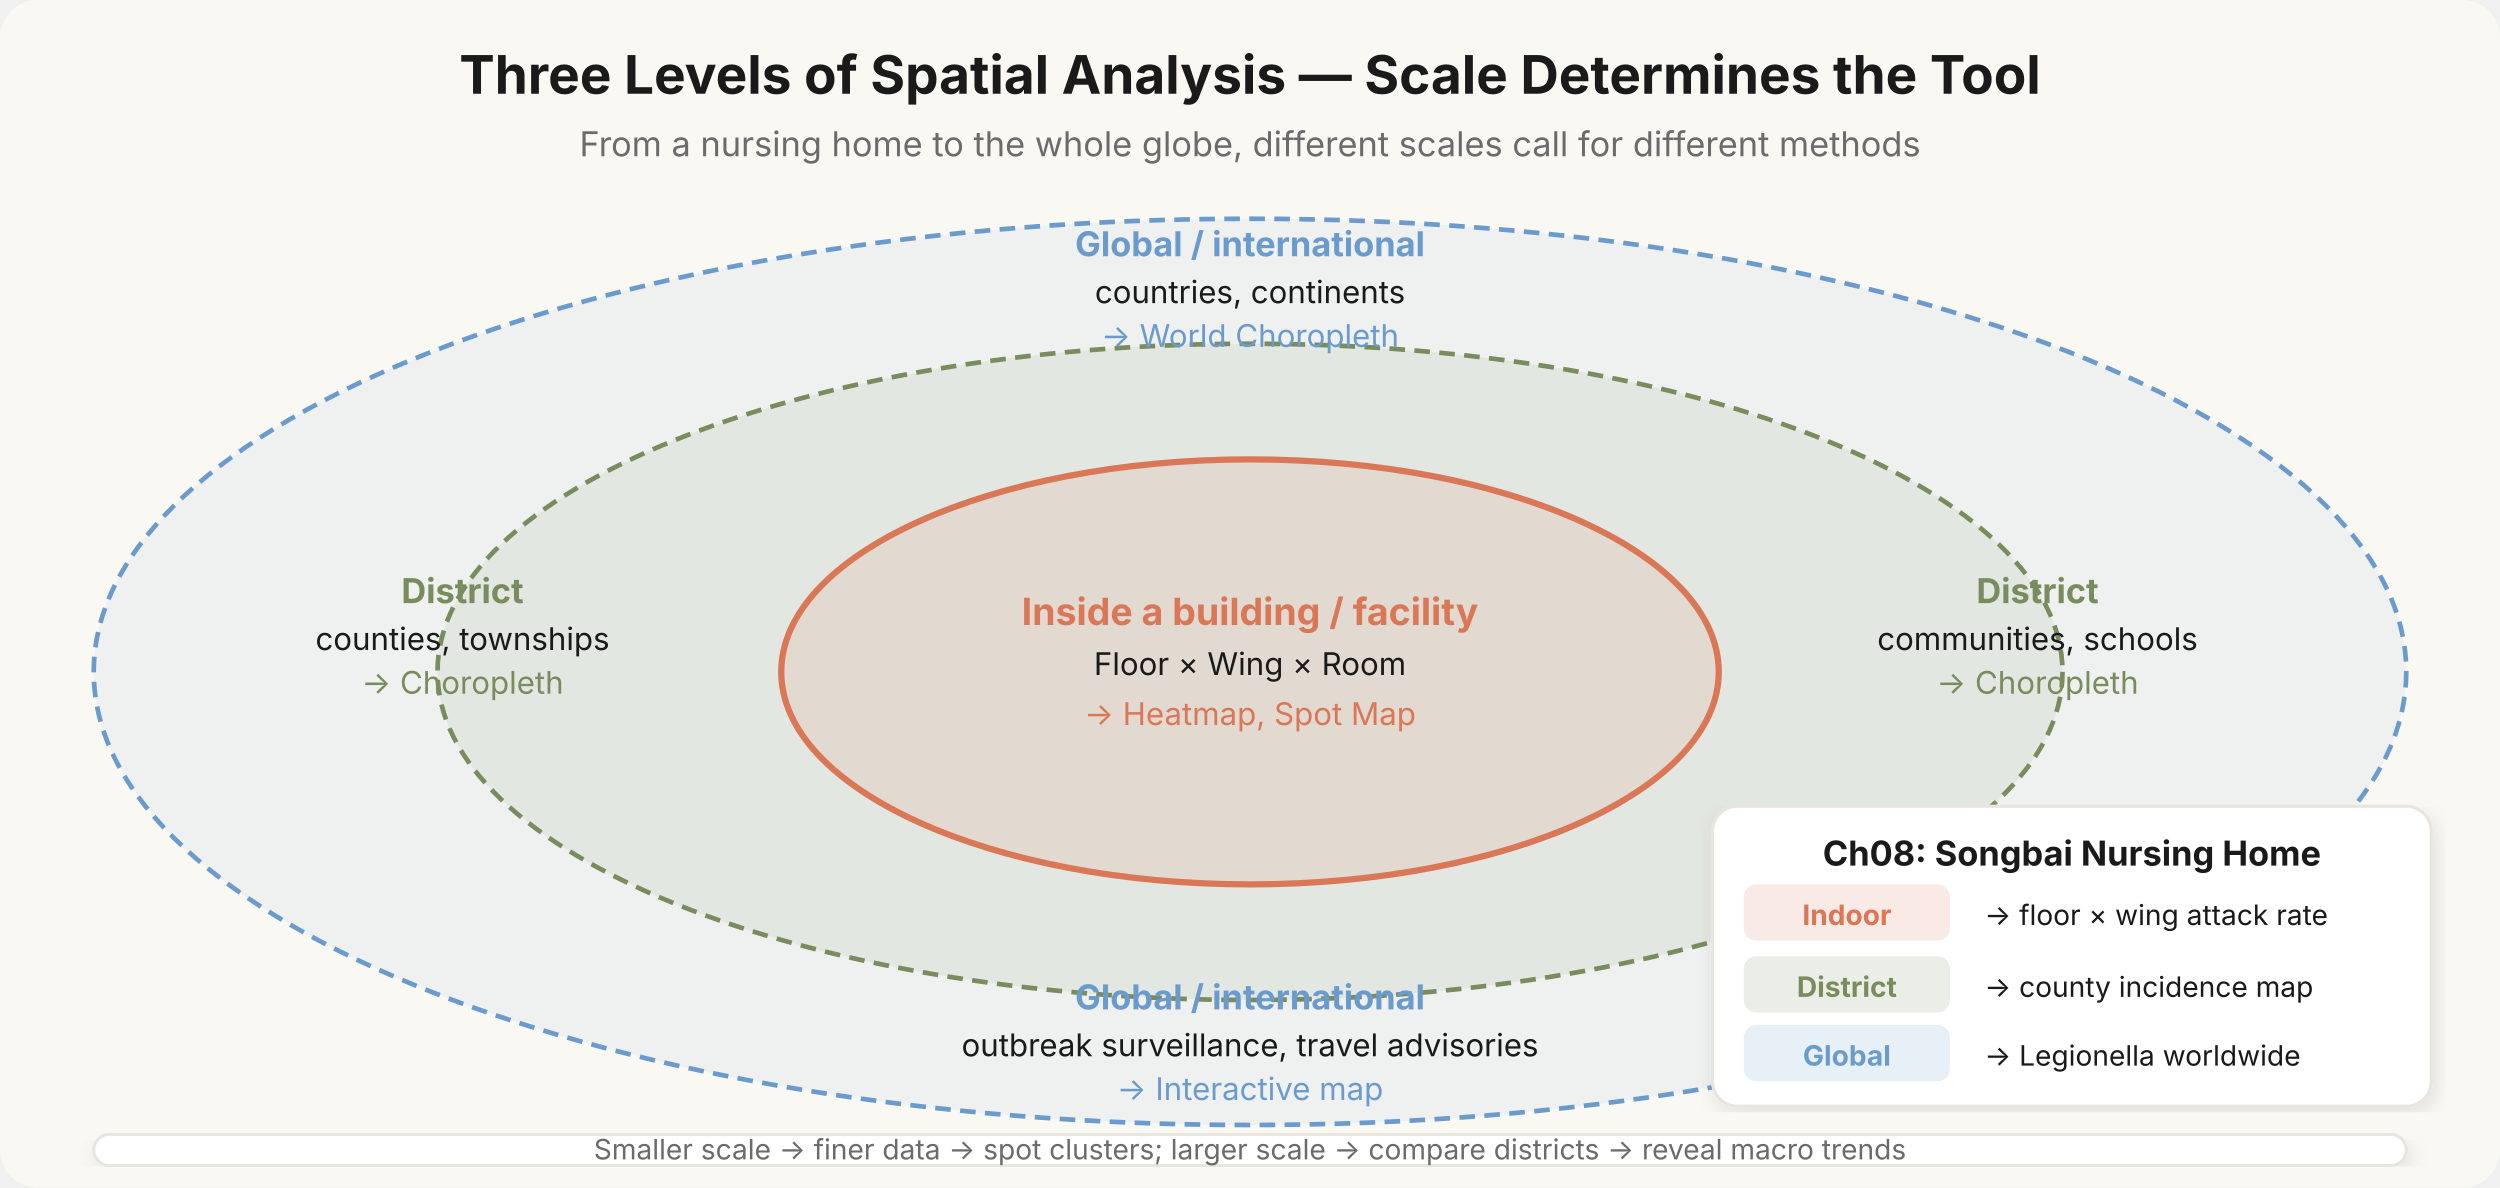
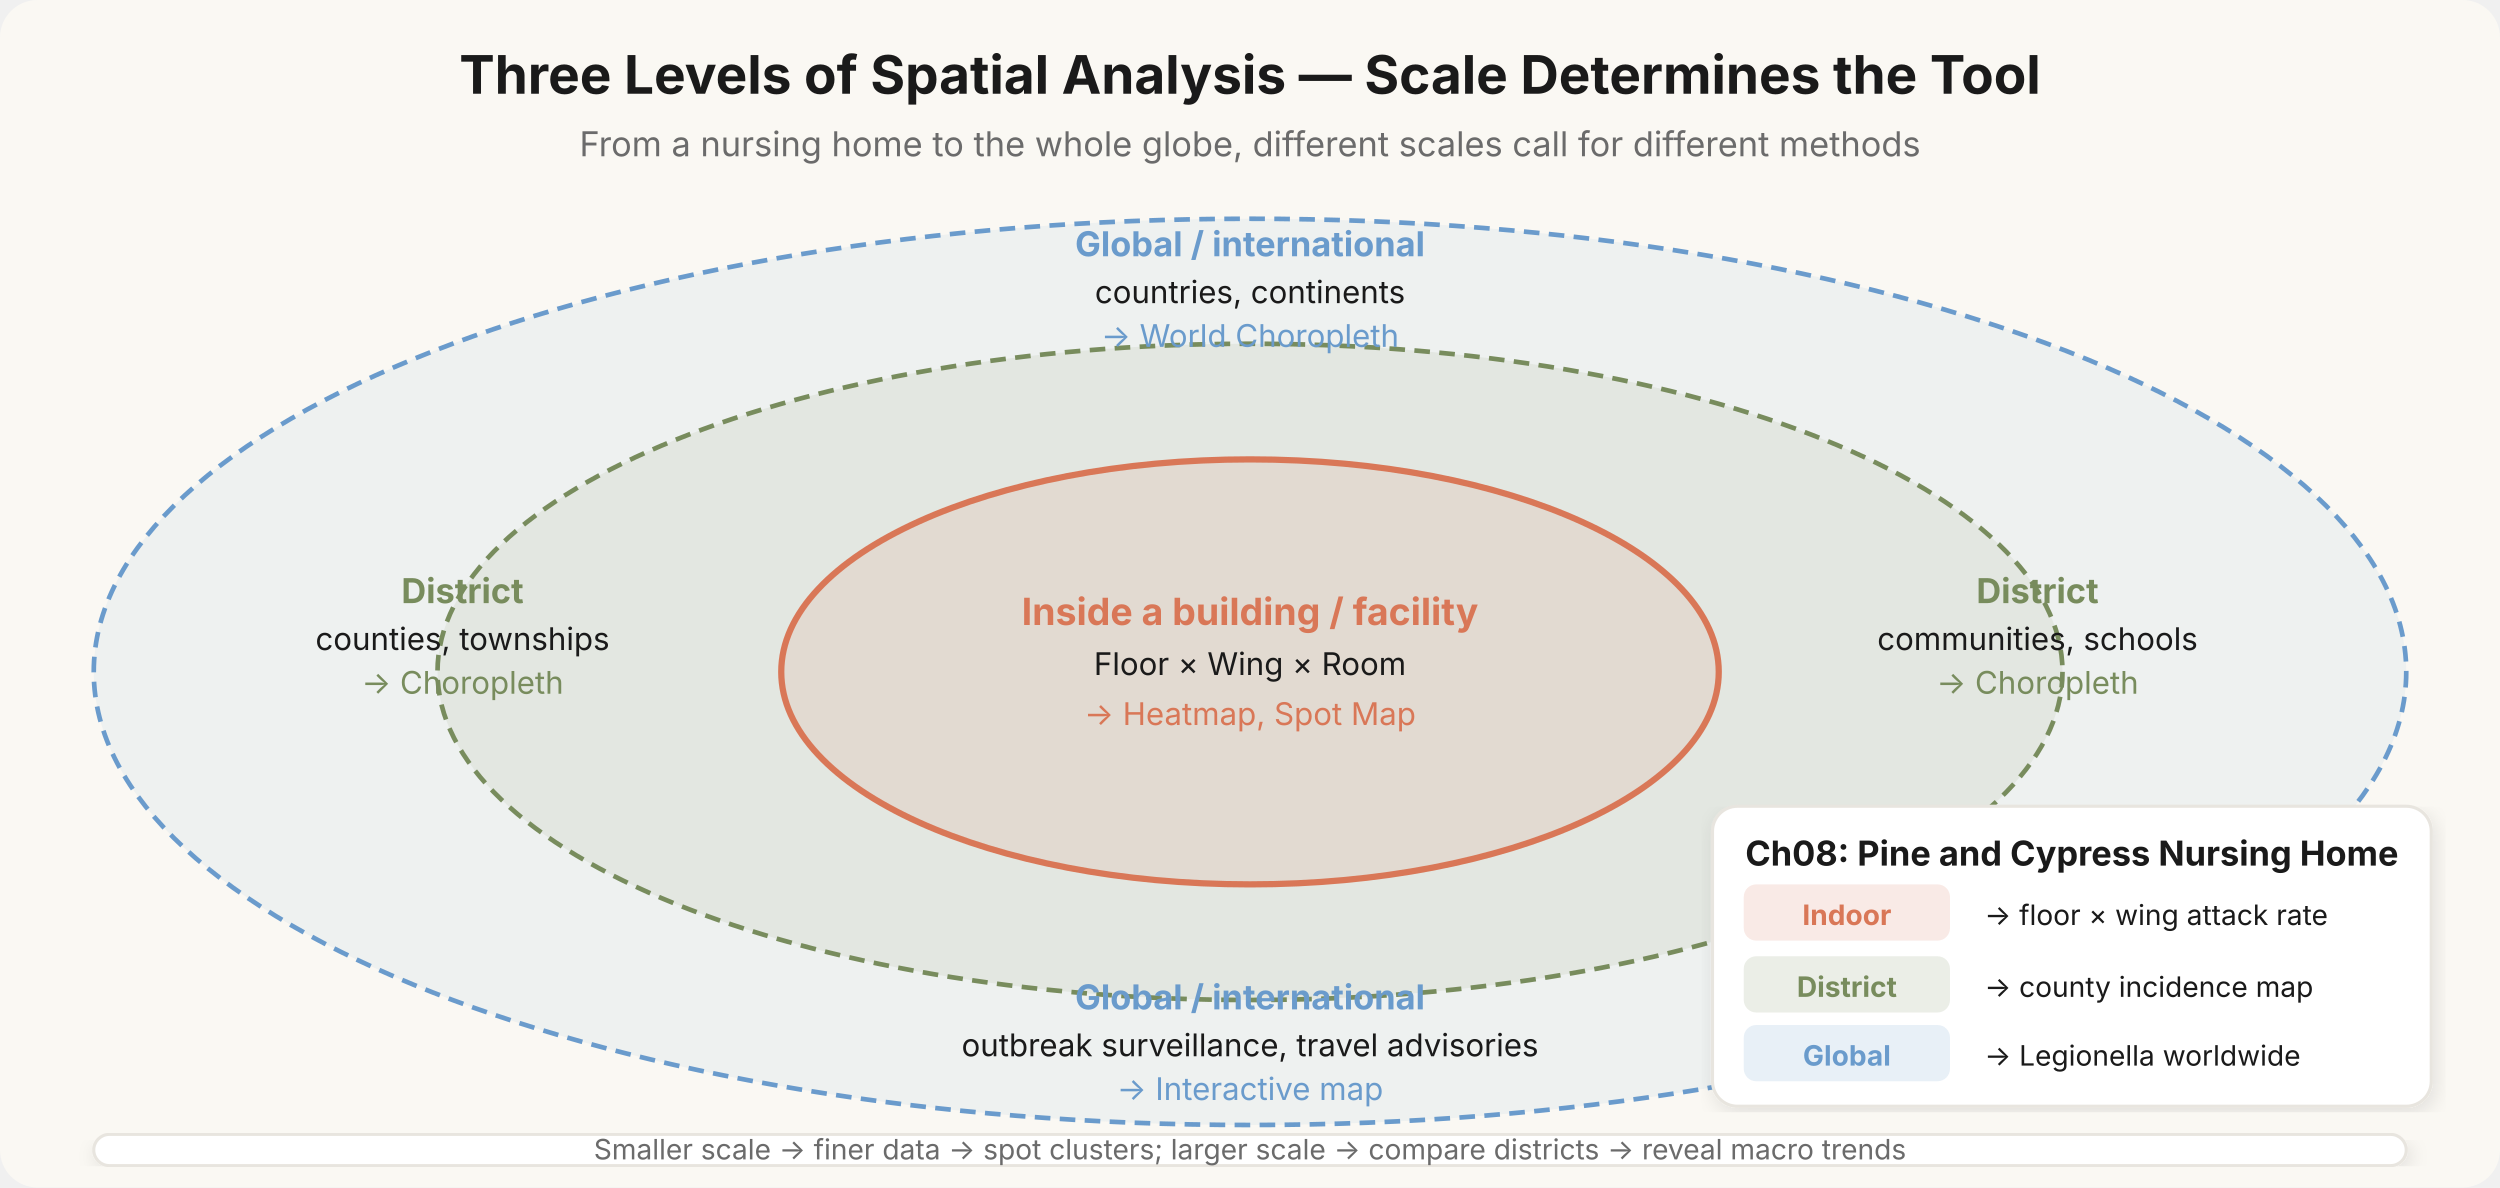
<svg xmlns="http://www.w3.org/2000/svg" viewBox="0 0 800 380" font-family="system-ui, -apple-system, sans-serif">
  <defs>
    <filter id="shadow" x="-2%" y="-2%" width="104%" height="104%">
      <feDropShadow dx="1" dy="2" stdDeviation="3" flood-opacity="0.1" />
    </filter>
  </defs>
  <rect width="800" height="380" fill="#FAF8F3" rx="12" />
  <text x="400" y="30" text-anchor="middle" font-size="17" font-weight="bold" fill="#1A1A1A">Three Levels of Spatial Analysis — Scale Determines the Tool</text>
  <text x="400" y="50" text-anchor="middle" font-size="11" fill="#6B6B6B">From a nursing home to the whole globe, different scales call for different methods</text>
  <ellipse cx="400" cy="215" rx="370" ry="145" fill="#6A9BCC" fill-opacity="0.08" stroke="#6A9BCC" stroke-width="1.5" stroke-dasharray="5,3" />
  <ellipse cx="400" cy="215" rx="260" ry="105" fill="#788C5D" fill-opacity="0.10" stroke="#788C5D" stroke-width="1.5" stroke-dasharray="5,3" />
  <ellipse cx="400" cy="215" rx="150" ry="68" fill="#D97757" fill-opacity="0.12" stroke="#D97757" stroke-width="2" />
  <text x="400" y="200" text-anchor="middle" font-size="12" font-weight="bold" fill="#D97757">Inside a building / facility</text>
  <text x="400" y="216" text-anchor="middle" font-size="10" fill="#1A1A1A">Floor × Wing × Room</text>
  <text x="400" y="232" text-anchor="middle" font-size="10" fill="#D97757">→ Heatmap, Spot Map</text>
  <text x="148" y="193" text-anchor="middle" font-size="11" font-weight="bold" fill="#788C5D">District</text>
  <text x="148" y="208" text-anchor="middle" font-size="10" fill="#1A1A1A">counties, townships</text>
  <text x="148" y="222" text-anchor="middle" font-size="10" fill="#788C5D">→ Choropleth</text>
  <text x="652" y="193" text-anchor="middle" font-size="11" font-weight="bold" fill="#788C5D">District</text>
  <text x="652" y="208" text-anchor="middle" font-size="10" fill="#1A1A1A">communities, schools</text>
  <text x="652" y="222" text-anchor="middle" font-size="10" fill="#788C5D">→ Choropleth</text>
  <text x="400" y="82" text-anchor="middle" font-size="11" font-weight="bold" fill="#6A9BCC">Global / international</text>
  <text x="400" y="97" text-anchor="middle" font-size="10" fill="#1A1A1A">countries, continents</text>
  <text x="400" y="111" text-anchor="middle" font-size="10" fill="#6A9BCC">→ World Choropleth</text>
  <text x="400" y="323" text-anchor="middle" font-size="11" font-weight="bold" fill="#6A9BCC">Global / international</text>
  <text x="400" y="338" text-anchor="middle" font-size="10" fill="#1A1A1A">outbreak surveillance, travel advisories</text>
  <text x="400" y="352" text-anchor="middle" font-size="10" fill="#6A9BCC">→ Interactive map</text>
  <g filter="url(#shadow)">
    <rect x="548" y="258" width="230" height="96" rx="8" fill="#FFFFFF" stroke="#E8E5DF" stroke-width="1" />
  </g>
-   <text x="663" y="277" text-anchor="middle" font-size="11" font-weight="bold" fill="#1A1A1A">Ch08: Songbai Nursing Home</text>
+   <text x="663" y="277" text-anchor="middle" font-size="11" font-weight="bold" fill="#1A1A1A">Ch08: Pine and Cypress Nursing Home</text>
  <rect x="558" y="283" width="66" height="18" rx="4" fill="#D97757" fill-opacity="0.15" />
  <text x="591" y="296" text-anchor="middle" font-size="9" font-weight="bold" fill="#D97757">Indoor</text>
  <text x="635" y="296" font-size="9" fill="#1A1A1A">→ floor × wing attack rate</text>
  <rect x="558" y="306" width="66" height="18" rx="4" fill="#788C5D" fill-opacity="0.15" />
  <text x="591" y="319" text-anchor="middle" font-size="9" font-weight="bold" fill="#788C5D">District</text>
  <text x="635" y="319" font-size="9" fill="#1A1A1A">→ county incidence map</text>
  <rect x="558" y="328" width="66" height="18" rx="4" fill="#6A9BCC" fill-opacity="0.15" />
  <text x="591" y="341" text-anchor="middle" font-size="9" font-weight="bold" fill="#6A9BCC">Global</text>
  <text x="635" y="341" font-size="9" fill="#1A1A1A">→ Legionella worldwide</text>
  <g filter="url(#shadow)">
    <rect x="30" y="363" width="740" height="10" rx="5" fill="#FFFFFF" stroke="#E8E5DF" stroke-width="1" />
  </g>
  <text x="400" y="371" text-anchor="middle" font-size="9" fill="#6B6B6B">Smaller scale → finer data → spot clusters; larger scale → compare districts → reveal macro trends</text>
</svg>
